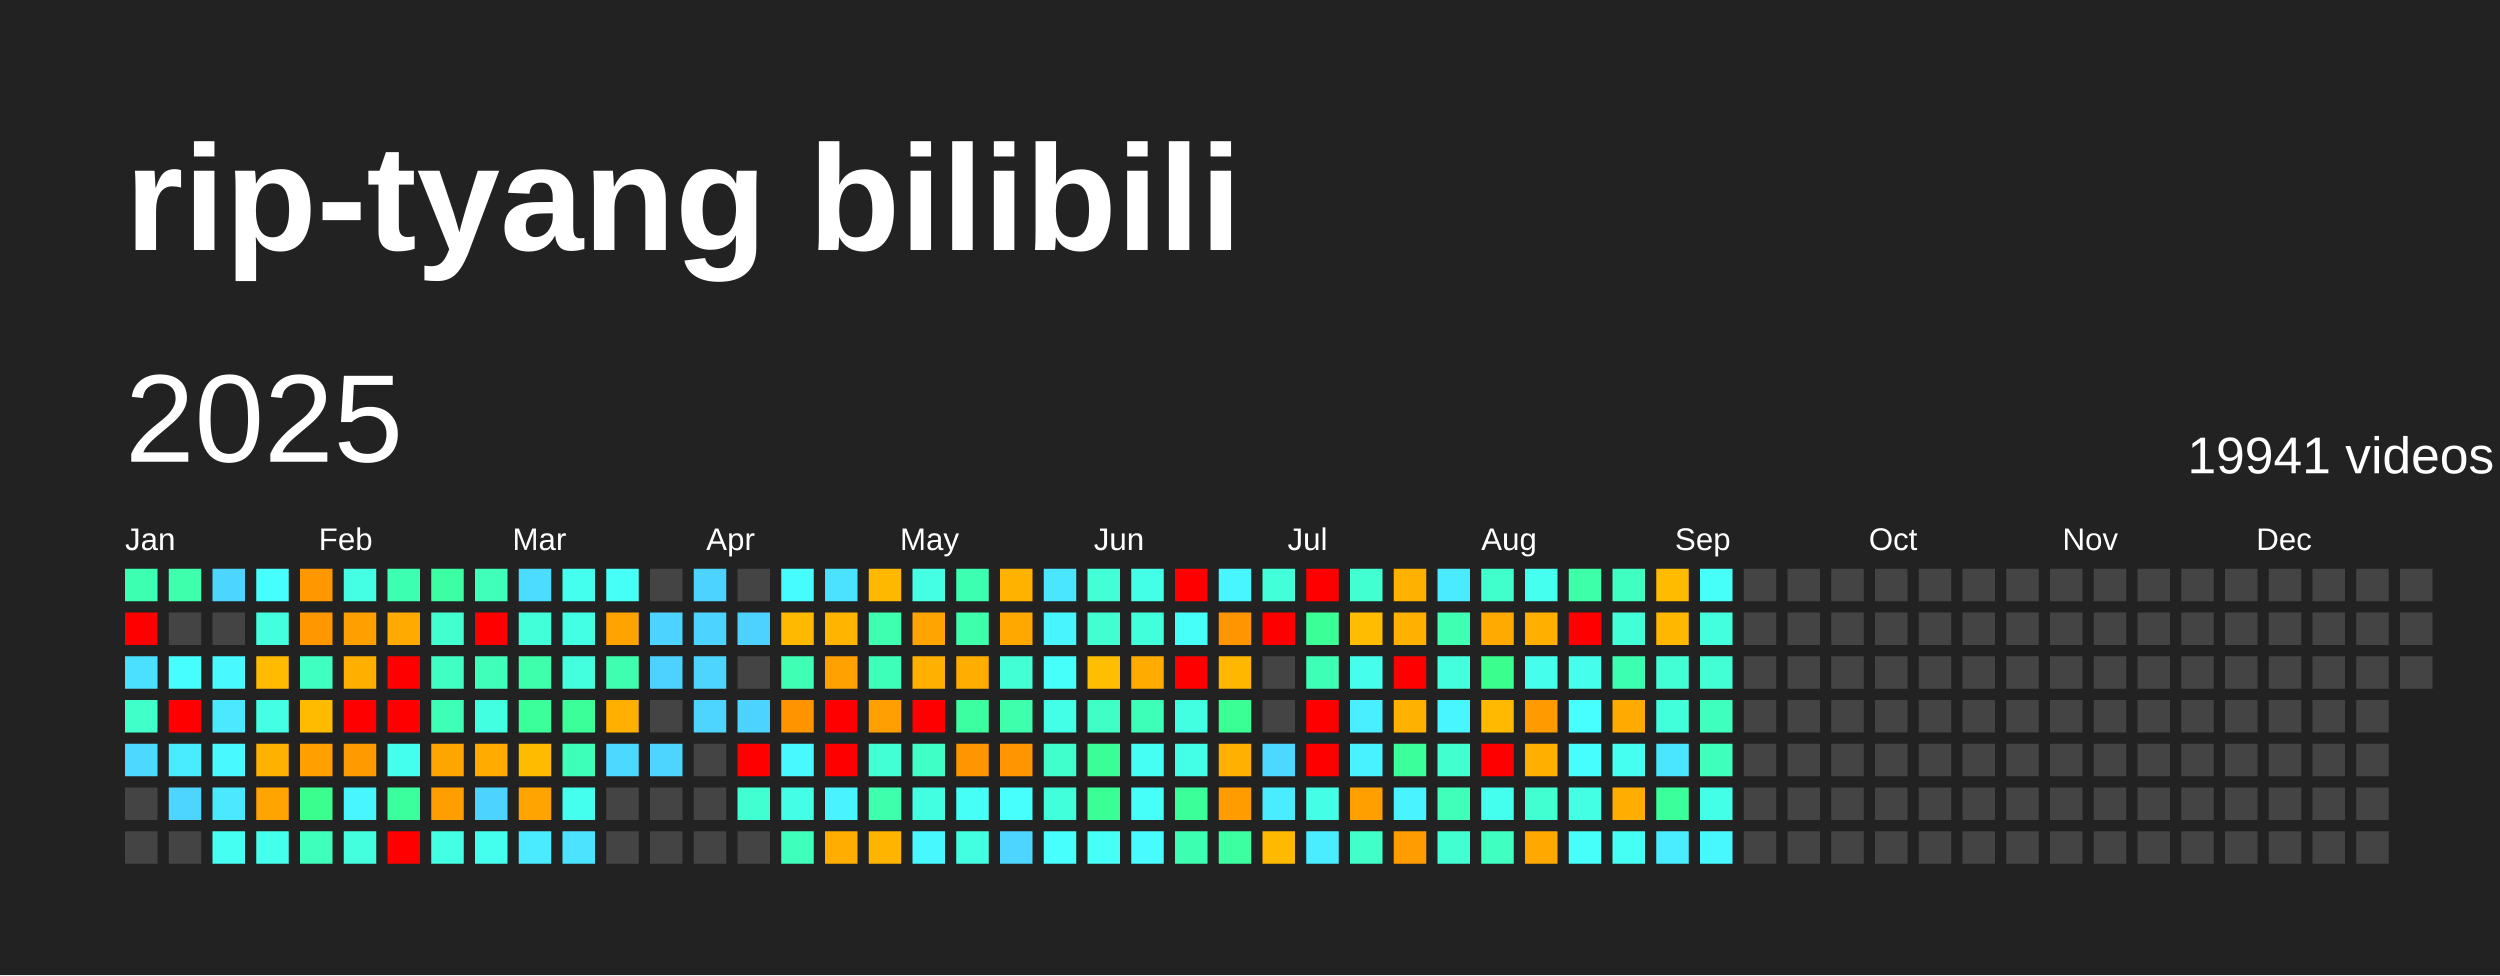
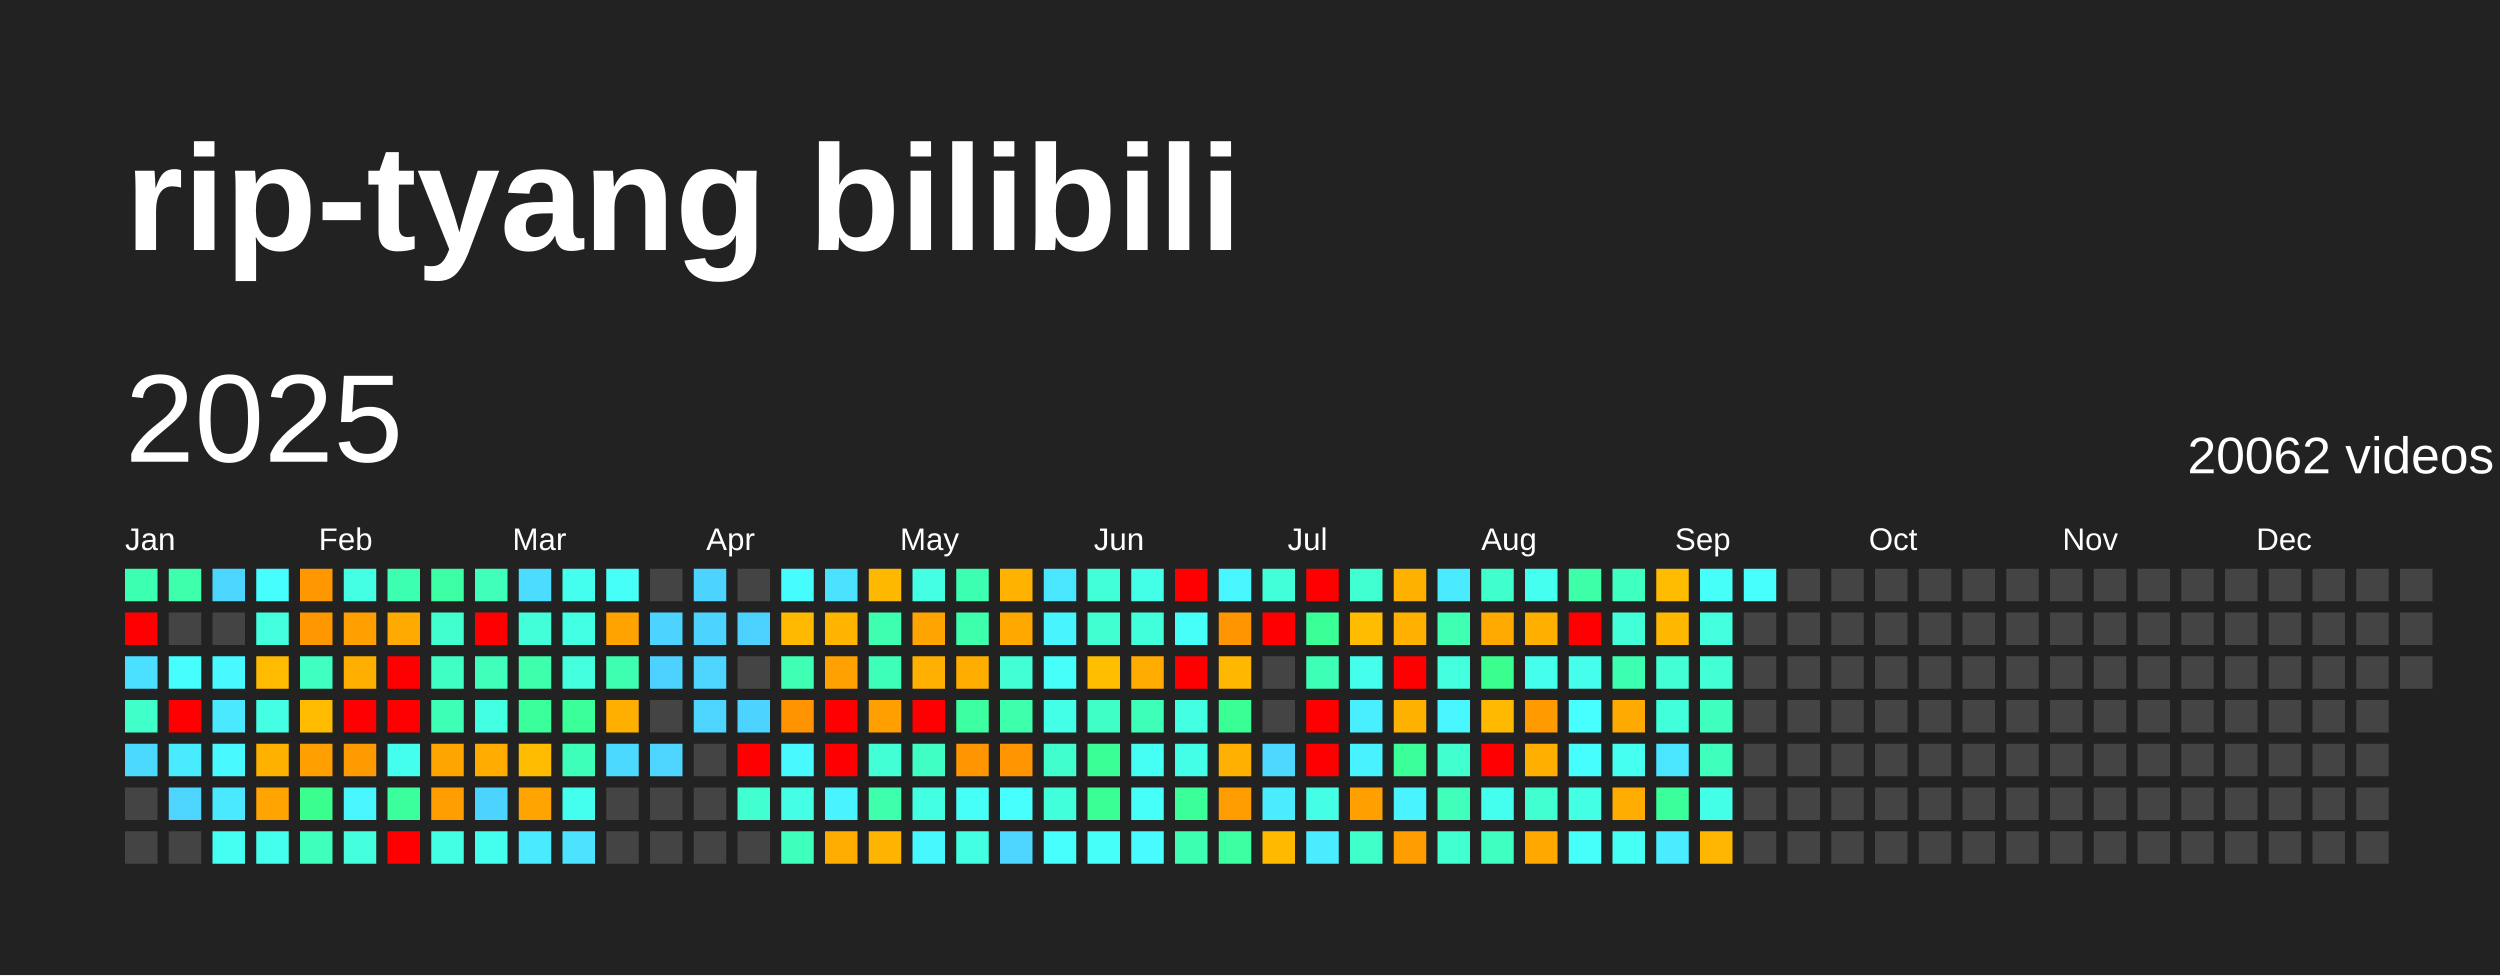
<svg xmlns="http://www.w3.org/2000/svg" baseProfile="full" height="78mm" version="1.1" viewBox="0,0,200,78" width="200mm">
  <defs />
  <rect fill="#222222" height="78" width="200" x="0" y="0" />
  <text fill="#FFFFFF" style="font-size:12px; font-family:Arial; font-weight:bold;" x="10" y="20">rip-tyang bilibili</text>
  <text dominant-baseline="hanging" fill="#FFFFFF" style="font-size:10.0px; font-family:Arial;" x="10" y="30">2025</text>
-   <text dominant-baseline="hanging" fill="#FFFFFF" style="font-size:4.125px; font-family:Arial;" x="175" y="35">19941 videos</text>
+   <text dominant-baseline="hanging" fill="#FFFFFF" style="font-size:4.125px; font-family:Arial;" x="175" y="35">20062 videos</text>
  <text fill="#FFFFFF" style="font-size:2.5px; font-family:Arial" x="10.0" y="44">Jan</text>
  <text fill="#FFFFFF" style="font-size:2.5px; font-family:Arial" x="25.5" y="44">Feb</text>
  <text fill="#FFFFFF" style="font-size:2.5px; font-family:Arial" x="41.0" y="44">Mar</text>
  <text fill="#FFFFFF" style="font-size:2.5px; font-family:Arial" x="56.5" y="44">Apr</text>
  <text fill="#FFFFFF" style="font-size:2.5px; font-family:Arial" x="72.0" y="44">May</text>
  <text fill="#FFFFFF" style="font-size:2.5px; font-family:Arial" x="87.5" y="44">Jun</text>
  <text fill="#FFFFFF" style="font-size:2.5px; font-family:Arial" x="103.0" y="44">Jul</text>
  <text fill="#FFFFFF" style="font-size:2.5px; font-family:Arial" x="118.5" y="44">Aug</text>
  <text fill="#FFFFFF" style="font-size:2.5px; font-family:Arial" x="134.0" y="44">Sep</text>
  <text fill="#FFFFFF" style="font-size:2.5px; font-family:Arial" x="149.5" y="44">Oct</text>
  <text fill="#FFFFFF" style="font-size:2.5px; font-family:Arial" x="165.0" y="44">Nov</text>
  <text fill="#FFFFFF" style="font-size:2.5px; font-family:Arial" x="180.5" y="44">Dec</text>
  <rect fill="#3dffb1" height="2.6" width="2.6" x="10.0" y="45.5" />
  <rect fill="red" height="2.6" width="2.6" x="10.0" y="49.0" />
  <rect fill="#4be0ff" height="2.6" width="2.6" x="10.0" y="52.5" />
  <rect fill="#40ffc8" height="2.6" width="2.6" x="10.0" y="56.0" />
  <rect fill="#4cd9ff" height="2.6" width="2.6" x="10.0" y="59.5" />
  <rect fill="#444444" height="2.6" width="2.6" x="10.0" y="63.0" />
  <rect fill="#444444" height="2.6" width="2.6" x="10.0" y="66.5" />
  <rect fill="#3dffac" height="2.6" width="2.6" x="13.5" y="45.5" />
  <rect fill="#444444" height="2.6" width="2.6" x="13.5" y="49.0" />
  <rect fill="#47feff" height="2.6" width="2.6" x="13.5" y="52.5" />
  <rect fill="red" height="2.6" width="2.6" x="13.5" y="56.0" />
  <rect fill="#49ecff" height="2.6" width="2.6" x="13.5" y="59.5" />
  <rect fill="#4dd5ff" height="2.6" width="2.6" x="13.5" y="63.0" />
  <rect fill="#444444" height="2.6" width="2.6" x="13.5" y="66.5" />
  <rect fill="#4cd6ff" height="2.6" width="2.6" x="17.0" y="45.5" />
  <rect fill="#444444" height="2.6" width="2.6" x="17.0" y="49.0" />
  <rect fill="#48f9ff" height="2.6" width="2.6" x="17.0" y="52.5" />
  <rect fill="#4ae9ff" height="2.6" width="2.6" x="17.0" y="56.0" />
  <rect fill="#48f9ff" height="2.6" width="2.6" x="17.0" y="59.5" />
  <rect fill="#4ae9ff" height="2.6" width="2.6" x="17.0" y="63.0" />
  <rect fill="#45fff2" height="2.6" width="2.6" x="17.0" y="66.5" />
  <rect fill="#47feff" height="2.6" width="2.6" x="20.5" y="45.5" />
  <rect fill="#43ffdd" height="2.6" width="2.6" x="20.5" y="49.0" />
  <rect fill="#ffbb00" height="2.6" width="2.6" x="20.5" y="52.5" />
  <rect fill="#44ffe4" height="2.6" width="2.6" x="20.5" y="56.0" />
  <rect fill="#ffb100" height="2.6" width="2.6" x="20.5" y="59.5" />
  <rect fill="#ffa400" height="2.6" width="2.6" x="20.5" y="63.0" />
  <rect fill="#44ffeb" height="2.6" width="2.6" x="20.5" y="66.5" />
  <rect fill="#ff9700" height="2.6" width="2.6" x="24.0" y="45.5" />
  <rect fill="#ff9700" height="2.6" width="2.6" x="24.0" y="49.0" />
  <rect fill="#3fffc1" height="2.6" width="2.6" x="24.0" y="52.5" />
  <rect fill="#ffbb00" height="2.6" width="2.6" x="24.0" y="56.0" />
  <rect fill="#ff9f00" height="2.6" width="2.6" x="24.0" y="59.5" />
  <rect fill="#3aff8f" height="2.6" width="2.6" x="24.0" y="63.0" />
  <rect fill="#3fffbc" height="2.6" width="2.6" x="24.0" y="66.5" />
  <rect fill="#44ffe4" height="2.6" width="2.6" x="27.5" y="45.5" />
  <rect fill="#ffa000" height="2.6" width="2.6" x="27.5" y="49.0" />
  <rect fill="#ffaf00" height="2.6" width="2.6" x="27.5" y="52.5" />
  <rect fill="red" height="2.6" width="2.6" x="27.5" y="56.0" />
  <rect fill="#ff9a00" height="2.6" width="2.6" x="27.5" y="59.5" />
  <rect fill="#48f6ff" height="2.6" width="2.6" x="27.5" y="63.0" />
  <rect fill="#43ffdd" height="2.6" width="2.6" x="27.5" y="66.5" />
  <rect fill="#3dffb1" height="2.6" width="2.6" x="31.0" y="45.5" />
  <rect fill="#ffaa00" height="2.6" width="2.6" x="31.0" y="49.0" />
  <rect fill="red" height="2.6" width="2.6" x="31.0" y="52.5" />
  <rect fill="red" height="2.6" width="2.6" x="31.0" y="56.0" />
  <rect fill="#45ffee" height="2.6" width="2.6" x="31.0" y="59.5" />
  <rect fill="#3bff9c" height="2.6" width="2.6" x="31.0" y="63.0" />
  <rect fill="red" height="2.6" width="2.6" x="31.0" y="66.5" />
  <rect fill="#3cffa3" height="2.6" width="2.6" x="34.5" y="45.5" />
  <rect fill="#41ffce" height="2.6" width="2.6" x="34.5" y="49.0" />
  <rect fill="#40ffc3" height="2.6" width="2.6" x="34.5" y="52.5" />
  <rect fill="#3effb6" height="2.6" width="2.6" x="34.5" y="56.0" />
  <rect fill="#ffa500" height="2.6" width="2.6" x="34.5" y="59.5" />
  <rect fill="#ff9e00" height="2.6" width="2.6" x="34.5" y="63.0" />
  <rect fill="#43ffe3" height="2.6" width="2.6" x="34.5" y="66.5" />
  <rect fill="#3fffbb" height="2.6" width="2.6" x="38.0" y="45.5" />
  <rect fill="red" height="2.6" width="2.6" x="38.0" y="49.0" />
  <rect fill="#3fffbb" height="2.6" width="2.6" x="38.0" y="52.5" />
  <rect fill="#43ffe1" height="2.6" width="2.6" x="38.0" y="56.0" />
  <rect fill="#ffab00" height="2.6" width="2.6" x="38.0" y="59.5" />
  <rect fill="#4dd3ff" height="2.6" width="2.6" x="38.0" y="63.0" />
  <rect fill="#45ffee" height="2.6" width="2.6" x="38.0" y="66.5" />
  <rect fill="#4cdcff" height="2.6" width="2.6" x="41.5" y="45.5" />
  <rect fill="#42ffd9" height="2.6" width="2.6" x="41.5" y="49.0" />
  <rect fill="#3dffac" height="2.6" width="2.6" x="41.5" y="52.5" />
  <rect fill="#3bff9b" height="2.6" width="2.6" x="41.5" y="56.0" />
  <rect fill="#ffbb00" height="2.6" width="2.6" x="41.5" y="59.5" />
  <rect fill="#ffa400" height="2.6" width="2.6" x="41.5" y="63.0" />
  <rect fill="#4aeaff" height="2.6" width="2.6" x="41.5" y="66.5" />
  <rect fill="#45ffee" height="2.6" width="2.6" x="45.0" y="45.5" />
  <rect fill="#43ffe3" height="2.6" width="2.6" x="45.0" y="49.0" />
  <rect fill="#43ffdd" height="2.6" width="2.6" x="45.0" y="52.5" />
  <rect fill="#3bff99" height="2.6" width="2.6" x="45.0" y="56.0" />
  <rect fill="#3effb9" height="2.6" width="2.6" x="45.0" y="59.5" />
  <rect fill="#45ffee" height="2.6" width="2.6" x="45.0" y="63.0" />
  <rect fill="#4be3ff" height="2.6" width="2.6" x="45.0" y="66.5" />
  <rect fill="#46fff6" height="2.6" width="2.6" x="48.5" y="45.5" />
  <rect fill="#ffa300" height="2.6" width="2.6" x="48.5" y="49.0" />
  <rect fill="#3dffaf" height="2.6" width="2.6" x="48.5" y="52.5" />
  <rect fill="#ffaf00" height="2.6" width="2.6" x="48.5" y="56.0" />
  <rect fill="#4cd9ff" height="2.6" width="2.6" x="48.5" y="59.5" />
  <rect fill="#444444" height="2.6" width="2.6" x="48.5" y="63.0" />
  <rect fill="#444444" height="2.6" width="2.6" x="48.5" y="66.5" />
  <rect fill="#444444" height="2.6" width="2.6" x="52.0" y="45.5" />
  <rect fill="#4dd3ff" height="2.6" width="2.6" x="52.0" y="49.0" />
  <rect fill="#4dd2ff" height="2.6" width="2.6" x="52.0" y="52.5" />
  <rect fill="#444444" height="2.6" width="2.6" x="52.0" y="56.0" />
  <rect fill="#4dd5ff" height="2.6" width="2.6" x="52.0" y="59.5" />
  <rect fill="#444444" height="2.6" width="2.6" x="52.0" y="63.0" />
  <rect fill="#444444" height="2.6" width="2.6" x="52.0" y="66.5" />
  <rect fill="#4dd3ff" height="2.6" width="2.6" x="55.5" y="45.5" />
  <rect fill="#4dd3ff" height="2.6" width="2.6" x="55.5" y="49.0" />
  <rect fill="#4dd5ff" height="2.6" width="2.6" x="55.5" y="52.5" />
  <rect fill="#4dd5ff" height="2.6" width="2.6" x="55.5" y="56.0" />
  <rect fill="#444444" height="2.6" width="2.6" x="55.5" y="59.5" />
  <rect fill="#444444" height="2.6" width="2.6" x="55.5" y="63.0" />
  <rect fill="#444444" height="2.6" width="2.6" x="55.5" y="66.5" />
  <rect fill="#444444" height="2.6" width="2.6" x="59.0" y="45.5" />
  <rect fill="#4dd2ff" height="2.6" width="2.6" x="59.0" y="49.0" />
  <rect fill="#444444" height="2.6" width="2.6" x="59.0" y="52.5" />
  <rect fill="#4dd3ff" height="2.6" width="2.6" x="59.0" y="56.0" />
  <rect fill="red" height="2.6" width="2.6" x="59.0" y="59.5" />
  <rect fill="#41ffd0" height="2.6" width="2.6" x="59.0" y="63.0" />
  <rect fill="#444444" height="2.6" width="2.6" x="59.0" y="66.5" />
  <rect fill="#47fcff" height="2.6" width="2.6" x="62.5" y="45.5" />
  <rect fill="#ffb900" height="2.6" width="2.6" x="62.5" y="49.0" />
  <rect fill="#3effb4" height="2.6" width="2.6" x="62.5" y="52.5" />
  <rect fill="#ff9400" height="2.6" width="2.6" x="62.5" y="56.0" />
  <rect fill="#48f9ff" height="2.6" width="2.6" x="62.5" y="59.5" />
  <rect fill="#44ffe6" height="2.6" width="2.6" x="62.5" y="63.0" />
  <rect fill="#3fffbc" height="2.6" width="2.6" x="62.5" y="66.5" />
  <rect fill="#4be2ff" height="2.6" width="2.6" x="66.0" y="45.5" />
  <rect fill="#ffb400" height="2.6" width="2.6" x="66.0" y="49.0" />
  <rect fill="#ffa100" height="2.6" width="2.6" x="66.0" y="52.5" />
  <rect fill="red" height="2.6" width="2.6" x="66.0" y="56.0" />
  <rect fill="red" height="2.6" width="2.6" x="66.0" y="59.5" />
  <rect fill="#49f3ff" height="2.6" width="2.6" x="66.0" y="63.0" />
  <rect fill="#ffad00" height="2.6" width="2.6" x="66.0" y="66.5" />
  <rect fill="#ffb800" height="2.6" width="2.6" x="69.5" y="45.5" />
  <rect fill="#3dffaf" height="2.6" width="2.6" x="69.5" y="49.0" />
  <rect fill="#3effb9" height="2.6" width="2.6" x="69.5" y="52.5" />
  <rect fill="#ffa000" height="2.6" width="2.6" x="69.5" y="56.0" />
  <rect fill="#42ffd5" height="2.6" width="2.6" x="69.5" y="59.5" />
  <rect fill="#3dffac" height="2.6" width="2.6" x="69.5" y="63.0" />
  <rect fill="#ffb500" height="2.6" width="2.6" x="69.5" y="66.5" />
  <rect fill="#44ffe4" height="2.6" width="2.6" x="73.0" y="45.5" />
  <rect fill="#ffa400" height="2.6" width="2.6" x="73.0" y="49.0" />
  <rect fill="#ffb000" height="2.6" width="2.6" x="73.0" y="52.5" />
  <rect fill="red" height="2.6" width="2.6" x="73.0" y="56.0" />
  <rect fill="#40ffc5" height="2.6" width="2.6" x="73.0" y="59.5" />
  <rect fill="#43ffe1" height="2.6" width="2.6" x="73.0" y="63.0" />
  <rect fill="#48f8ff" height="2.6" width="2.6" x="73.0" y="66.5" />
  <rect fill="#3dffb1" height="2.6" width="2.6" x="76.5" y="45.5" />
  <rect fill="#3dffac" height="2.6" width="2.6" x="76.5" y="49.0" />
  <rect fill="#ffae00" height="2.6" width="2.6" x="76.5" y="52.5" />
  <rect fill="#3bffa0" height="2.6" width="2.6" x="76.5" y="56.0" />
  <rect fill="#ff9500" height="2.6" width="2.6" x="76.5" y="59.5" />
  <rect fill="#46fff7" height="2.6" width="2.6" x="76.5" y="63.0" />
  <rect fill="#43ffe1" height="2.6" width="2.6" x="76.5" y="66.5" />
  <rect fill="#ffb200" height="2.6" width="2.6" x="80.0" y="45.5" />
  <rect fill="#ffa900" height="2.6" width="2.6" x="80.0" y="49.0" />
  <rect fill="#42ffd5" height="2.6" width="2.6" x="80.0" y="52.5" />
  <rect fill="#3dffac" height="2.6" width="2.6" x="80.0" y="56.0" />
  <rect fill="#ff9500" height="2.6" width="2.6" x="80.0" y="59.5" />
  <rect fill="#47fffc" height="2.6" width="2.6" x="80.0" y="63.0" />
  <rect fill="#4dd5ff" height="2.6" width="2.6" x="80.0" y="66.5" />
  <rect fill="#4ae5ff" height="2.6" width="2.6" x="83.5" y="45.5" />
  <rect fill="#48f5ff" height="2.6" width="2.6" x="83.5" y="49.0" />
  <rect fill="#46fffa" height="2.6" width="2.6" x="83.5" y="52.5" />
  <rect fill="#44ffe8" height="2.6" width="2.6" x="83.5" y="56.0" />
  <rect fill="#41ffcd" height="2.6" width="2.6" x="83.5" y="59.5" />
  <rect fill="#42ffdb" height="2.6" width="2.6" x="83.5" y="63.0" />
  <rect fill="#47fffc" height="2.6" width="2.6" x="83.5" y="66.5" />
  <rect fill="#42ffd8" height="2.6" width="2.6" x="87.0" y="45.5" />
  <rect fill="#41ffd1" height="2.6" width="2.6" x="87.0" y="49.0" />
  <rect fill="#ffbe00" height="2.6" width="2.6" x="87.0" y="52.5" />
  <rect fill="#40ffc6" height="2.6" width="2.6" x="87.0" y="56.0" />
  <rect fill="#3aff96" height="2.6" width="2.6" x="87.0" y="59.5" />
  <rect fill="#3aff94" height="2.6" width="2.6" x="87.0" y="63.0" />
  <rect fill="#46fff7" height="2.6" width="2.6" x="87.0" y="66.5" />
  <rect fill="#44ffe8" height="2.6" width="2.6" x="90.5" y="45.5" />
  <rect fill="#42ffdb" height="2.6" width="2.6" x="90.5" y="49.0" />
  <rect fill="#ffab00" height="2.6" width="2.6" x="90.5" y="52.5" />
  <rect fill="#3effb7" height="2.6" width="2.6" x="90.5" y="56.0" />
  <rect fill="#46fff4" height="2.6" width="2.6" x="90.5" y="59.5" />
  <rect fill="#46fff9" height="2.6" width="2.6" x="90.5" y="63.0" />
  <rect fill="#48fbff" height="2.6" width="2.6" x="90.5" y="66.5" />
  <rect fill="red" height="2.6" width="2.6" x="94.0" y="45.5" />
  <rect fill="#46fff9" height="2.6" width="2.6" x="94.0" y="49.0" />
  <rect fill="red" height="2.6" width="2.6" x="94.0" y="52.5" />
  <rect fill="#43ffe1" height="2.6" width="2.6" x="94.0" y="56.0" />
  <rect fill="#44ffe8" height="2.6" width="2.6" x="94.0" y="59.5" />
  <rect fill="#3bff99" height="2.6" width="2.6" x="94.0" y="63.0" />
  <rect fill="#3dffb1" height="2.6" width="2.6" x="94.0" y="66.5" />
  <rect fill="#48f6ff" height="2.6" width="2.6" x="97.5" y="45.5" />
  <rect fill="#ff9500" height="2.6" width="2.6" x="97.5" y="49.0" />
  <rect fill="#ffb700" height="2.6" width="2.6" x="97.5" y="52.5" />
  <rect fill="#3aff94" height="2.6" width="2.6" x="97.5" y="56.0" />
  <rect fill="#ffb000" height="2.6" width="2.6" x="97.5" y="59.5" />
  <rect fill="#ff9c00" height="2.6" width="2.6" x="97.5" y="63.0" />
  <rect fill="#3cffa2" height="2.6" width="2.6" x="97.5" y="66.5" />
  <rect fill="#42ffd9" height="2.6" width="2.6" x="101.0" y="45.5" />
  <rect fill="red" height="2.6" width="2.6" x="101.0" y="49.0" />
  <rect fill="#444444" height="2.6" width="2.6" x="101.0" y="52.5" />
  <rect fill="#444444" height="2.6" width="2.6" x="101.0" y="56.0" />
  <rect fill="#4cd8ff" height="2.6" width="2.6" x="101.0" y="59.5" />
  <rect fill="#49edff" height="2.6" width="2.6" x="101.0" y="63.0" />
  <rect fill="#ffba00" height="2.6" width="2.6" x="101.0" y="66.5" />
  <rect fill="red" height="2.6" width="2.6" x="104.5" y="45.5" />
  <rect fill="#3bff97" height="2.6" width="2.6" x="104.5" y="49.0" />
  <rect fill="#3effb6" height="2.6" width="2.6" x="104.5" y="52.5" />
  <rect fill="red" height="2.6" width="2.6" x="104.5" y="56.0" />
  <rect fill="red" height="2.6" width="2.6" x="104.5" y="59.5" />
  <rect fill="#44ffe6" height="2.6" width="2.6" x="104.5" y="63.0" />
  <rect fill="#49edff" height="2.6" width="2.6" x="104.5" y="66.5" />
  <rect fill="#41ffd0" height="2.6" width="2.6" x="108.0" y="45.5" />
  <rect fill="#ffbc00" height="2.6" width="2.6" x="108.0" y="49.0" />
  <rect fill="#45ffec" height="2.6" width="2.6" x="108.0" y="52.5" />
  <rect fill="#49efff" height="2.6" width="2.6" x="108.0" y="56.0" />
  <rect fill="#49f2ff" height="2.6" width="2.6" x="108.0" y="59.5" />
  <rect fill="#ffa000" height="2.6" width="2.6" x="108.0" y="63.0" />
  <rect fill="#40ffc8" height="2.6" width="2.6" x="108.0" y="66.5" />
  <rect fill="#ffb100" height="2.6" width="2.6" x="111.5" y="45.5" />
  <rect fill="#ffb000" height="2.6" width="2.6" x="111.5" y="49.0" />
  <rect fill="red" height="2.6" width="2.6" x="111.5" y="52.5" />
  <rect fill="#ffb100" height="2.6" width="2.6" x="111.5" y="56.0" />
  <rect fill="#3bff99" height="2.6" width="2.6" x="111.5" y="59.5" />
  <rect fill="#49f3ff" height="2.6" width="2.6" x="111.5" y="63.0" />
  <rect fill="#ff9c00" height="2.6" width="2.6" x="111.5" y="66.5" />
  <rect fill="#4aeaff" height="2.6" width="2.6" x="115.0" y="45.5" />
  <rect fill="#3effb2" height="2.6" width="2.6" x="115.0" y="49.0" />
  <rect fill="#43ffde" height="2.6" width="2.6" x="115.0" y="52.5" />
  <rect fill="#48f6ff" height="2.6" width="2.6" x="115.0" y="56.0" />
  <rect fill="#41ffce" height="2.6" width="2.6" x="115.0" y="59.5" />
  <rect fill="#3fffbb" height="2.6" width="2.6" x="115.0" y="63.0" />
  <rect fill="#41ffd0" height="2.6" width="2.6" x="115.0" y="66.5" />
  <rect fill="#41ffcd" height="2.6" width="2.6" x="118.5" y="45.5" />
  <rect fill="#ffaa00" height="2.6" width="2.6" x="118.5" y="49.0" />
  <rect fill="#3aff8f" height="2.6" width="2.6" x="118.5" y="52.5" />
  <rect fill="#ffb900" height="2.6" width="2.6" x="118.5" y="56.0" />
  <rect fill="red" height="2.6" width="2.6" x="118.5" y="59.5" />
  <rect fill="#45ffee" height="2.6" width="2.6" x="118.5" y="63.0" />
  <rect fill="#3fffc1" height="2.6" width="2.6" x="118.5" y="66.5" />
  <rect fill="#45ffef" height="2.6" width="2.6" x="122.0" y="45.5" />
  <rect fill="#ffaf00" height="2.6" width="2.6" x="122.0" y="49.0" />
  <rect fill="#45ffec" height="2.6" width="2.6" x="122.0" y="52.5" />
  <rect fill="#ff9a00" height="2.6" width="2.6" x="122.0" y="56.0" />
  <rect fill="#ffaf00" height="2.6" width="2.6" x="122.0" y="59.5" />
  <rect fill="#41ffd1" height="2.6" width="2.6" x="122.0" y="63.0" />
  <rect fill="#ffa800" height="2.6" width="2.6" x="122.0" y="66.5" />
  <rect fill="#3cffa7" height="2.6" width="2.6" x="125.5" y="45.5" />
  <rect fill="red" height="2.6" width="2.6" x="125.5" y="49.0" />
  <rect fill="#45ffec" height="2.6" width="2.6" x="125.5" y="52.5" />
  <rect fill="#47ffff" height="2.6" width="2.6" x="125.5" y="56.0" />
  <rect fill="#47feff" height="2.6" width="2.6" x="125.5" y="59.5" />
  <rect fill="#43ffe3" height="2.6" width="2.6" x="125.5" y="63.0" />
  <rect fill="#46fffa" height="2.6" width="2.6" x="125.5" y="66.5" />
  <rect fill="#3fffc1" height="2.6" width="2.6" x="129.0" y="45.5" />
  <rect fill="#42ffd8" height="2.6" width="2.6" x="129.0" y="49.0" />
  <rect fill="#3dffb1" height="2.6" width="2.6" x="129.0" y="52.5" />
  <rect fill="#ffaa00" height="2.6" width="2.6" x="129.0" y="56.0" />
  <rect fill="#45fff1" height="2.6" width="2.6" x="129.0" y="59.5" />
  <rect fill="#ffad00" height="2.6" width="2.6" x="129.0" y="63.0" />
  <rect fill="#46fff4" height="2.6" width="2.6" x="129.0" y="66.5" />
  <rect fill="#ffbb00" height="2.6" width="2.6" x="132.5" y="45.5" />
  <rect fill="#ffb700" height="2.6" width="2.6" x="132.5" y="49.0" />
  <rect fill="#42ffd5" height="2.6" width="2.6" x="132.5" y="52.5" />
  <rect fill="#42ffdb" height="2.6" width="2.6" x="132.5" y="56.0" />
  <rect fill="#4ae5ff" height="2.6" width="2.6" x="132.5" y="59.5" />
  <rect fill="#3bff9b" height="2.6" width="2.6" x="132.5" y="63.0" />
  <rect fill="#49edff" height="2.6" width="2.6" x="132.5" y="66.5" />
  <rect fill="#46fff9" height="2.6" width="2.6" x="136.0" y="45.5" />
  <rect fill="#43ffdd" height="2.6" width="2.6" x="136.0" y="49.0" />
  <rect fill="#42ffd5" height="2.6" width="2.6" x="136.0" y="52.5" />
  <rect fill="#3fffbe" height="2.6" width="2.6" x="136.0" y="56.0" />
  <rect fill="#3fffbc" height="2.6" width="2.6" x="136.0" y="59.5" />
  <rect fill="#44ffe8" height="2.6" width="2.6" x="136.0" y="63.0" />
-   <rect fill="#48f8ff" height="2.6" width="2.6" x="136.0" y="66.5" />
-   <rect fill="#444444" height="2.6" width="2.6" x="139.5" y="45.5" />
+   <rect fill="#ffb600" height="2.6" width="2.6" x="136.0" y="66.5" />
+   <rect fill="#47fffc" height="2.6" width="2.6" x="139.5" y="45.5" />
  <rect fill="#444444" height="2.6" width="2.6" x="139.5" y="49.0" />
  <rect fill="#444444" height="2.6" width="2.6" x="139.5" y="52.5" />
  <rect fill="#444444" height="2.6" width="2.6" x="139.5" y="56.0" />
  <rect fill="#444444" height="2.6" width="2.6" x="139.5" y="59.5" />
  <rect fill="#444444" height="2.6" width="2.6" x="139.5" y="63.0" />
  <rect fill="#444444" height="2.6" width="2.6" x="139.5" y="66.5" />
  <rect fill="#444444" height="2.6" width="2.6" x="143.0" y="45.5" />
  <rect fill="#444444" height="2.6" width="2.6" x="143.0" y="49.0" />
  <rect fill="#444444" height="2.6" width="2.6" x="143.0" y="52.5" />
  <rect fill="#444444" height="2.6" width="2.6" x="143.0" y="56.0" />
  <rect fill="#444444" height="2.6" width="2.6" x="143.0" y="59.5" />
  <rect fill="#444444" height="2.6" width="2.6" x="143.0" y="63.0" />
  <rect fill="#444444" height="2.6" width="2.6" x="143.0" y="66.5" />
  <rect fill="#444444" height="2.6" width="2.6" x="146.5" y="45.5" />
  <rect fill="#444444" height="2.6" width="2.6" x="146.5" y="49.0" />
  <rect fill="#444444" height="2.6" width="2.6" x="146.5" y="52.5" />
  <rect fill="#444444" height="2.6" width="2.6" x="146.5" y="56.0" />
  <rect fill="#444444" height="2.6" width="2.6" x="146.5" y="59.5" />
  <rect fill="#444444" height="2.6" width="2.6" x="146.5" y="63.0" />
  <rect fill="#444444" height="2.6" width="2.6" x="146.5" y="66.5" />
  <rect fill="#444444" height="2.6" width="2.6" x="150.0" y="45.5" />
  <rect fill="#444444" height="2.6" width="2.6" x="150.0" y="49.0" />
  <rect fill="#444444" height="2.6" width="2.6" x="150.0" y="52.5" />
  <rect fill="#444444" height="2.6" width="2.6" x="150.0" y="56.0" />
  <rect fill="#444444" height="2.6" width="2.6" x="150.0" y="59.5" />
  <rect fill="#444444" height="2.6" width="2.6" x="150.0" y="63.0" />
  <rect fill="#444444" height="2.6" width="2.6" x="150.0" y="66.5" />
  <rect fill="#444444" height="2.6" width="2.6" x="153.5" y="45.5" />
  <rect fill="#444444" height="2.6" width="2.6" x="153.5" y="49.0" />
  <rect fill="#444444" height="2.6" width="2.6" x="153.5" y="52.5" />
  <rect fill="#444444" height="2.6" width="2.6" x="153.5" y="56.0" />
  <rect fill="#444444" height="2.6" width="2.6" x="153.5" y="59.5" />
  <rect fill="#444444" height="2.6" width="2.6" x="153.5" y="63.0" />
  <rect fill="#444444" height="2.6" width="2.6" x="153.5" y="66.5" />
  <rect fill="#444444" height="2.6" width="2.6" x="157.0" y="45.5" />
  <rect fill="#444444" height="2.6" width="2.6" x="157.0" y="49.0" />
  <rect fill="#444444" height="2.6" width="2.6" x="157.0" y="52.5" />
  <rect fill="#444444" height="2.6" width="2.6" x="157.0" y="56.0" />
  <rect fill="#444444" height="2.6" width="2.6" x="157.0" y="59.5" />
  <rect fill="#444444" height="2.6" width="2.6" x="157.0" y="63.0" />
  <rect fill="#444444" height="2.6" width="2.6" x="157.0" y="66.5" />
  <rect fill="#444444" height="2.6" width="2.6" x="160.5" y="45.5" />
  <rect fill="#444444" height="2.6" width="2.6" x="160.5" y="49.0" />
  <rect fill="#444444" height="2.6" width="2.6" x="160.5" y="52.5" />
  <rect fill="#444444" height="2.6" width="2.6" x="160.5" y="56.0" />
  <rect fill="#444444" height="2.6" width="2.6" x="160.5" y="59.5" />
  <rect fill="#444444" height="2.6" width="2.6" x="160.5" y="63.0" />
  <rect fill="#444444" height="2.6" width="2.6" x="160.5" y="66.5" />
  <rect fill="#444444" height="2.6" width="2.6" x="164.0" y="45.5" />
  <rect fill="#444444" height="2.6" width="2.6" x="164.0" y="49.0" />
  <rect fill="#444444" height="2.6" width="2.6" x="164.0" y="52.5" />
  <rect fill="#444444" height="2.6" width="2.6" x="164.0" y="56.0" />
  <rect fill="#444444" height="2.6" width="2.6" x="164.0" y="59.5" />
  <rect fill="#444444" height="2.6" width="2.6" x="164.0" y="63.0" />
  <rect fill="#444444" height="2.6" width="2.6" x="164.0" y="66.5" />
  <rect fill="#444444" height="2.6" width="2.6" x="167.5" y="45.5" />
  <rect fill="#444444" height="2.6" width="2.6" x="167.5" y="49.0" />
  <rect fill="#444444" height="2.6" width="2.6" x="167.5" y="52.5" />
  <rect fill="#444444" height="2.6" width="2.6" x="167.5" y="56.0" />
  <rect fill="#444444" height="2.6" width="2.6" x="167.5" y="59.5" />
  <rect fill="#444444" height="2.6" width="2.6" x="167.5" y="63.0" />
  <rect fill="#444444" height="2.6" width="2.6" x="167.5" y="66.5" />
  <rect fill="#444444" height="2.6" width="2.6" x="171.0" y="45.5" />
  <rect fill="#444444" height="2.6" width="2.6" x="171.0" y="49.0" />
  <rect fill="#444444" height="2.6" width="2.6" x="171.0" y="52.5" />
  <rect fill="#444444" height="2.6" width="2.6" x="171.0" y="56.0" />
  <rect fill="#444444" height="2.6" width="2.6" x="171.0" y="59.5" />
  <rect fill="#444444" height="2.6" width="2.6" x="171.0" y="63.0" />
  <rect fill="#444444" height="2.6" width="2.6" x="171.0" y="66.5" />
  <rect fill="#444444" height="2.6" width="2.6" x="174.5" y="45.5" />
  <rect fill="#444444" height="2.6" width="2.6" x="174.5" y="49.0" />
  <rect fill="#444444" height="2.6" width="2.6" x="174.5" y="52.5" />
  <rect fill="#444444" height="2.6" width="2.6" x="174.5" y="56.0" />
  <rect fill="#444444" height="2.6" width="2.6" x="174.5" y="59.5" />
  <rect fill="#444444" height="2.6" width="2.6" x="174.5" y="63.0" />
  <rect fill="#444444" height="2.6" width="2.6" x="174.5" y="66.5" />
  <rect fill="#444444" height="2.6" width="2.6" x="178.0" y="45.5" />
  <rect fill="#444444" height="2.6" width="2.6" x="178.0" y="49.0" />
  <rect fill="#444444" height="2.6" width="2.6" x="178.0" y="52.5" />
  <rect fill="#444444" height="2.6" width="2.6" x="178.0" y="56.0" />
  <rect fill="#444444" height="2.6" width="2.6" x="178.0" y="59.5" />
  <rect fill="#444444" height="2.6" width="2.6" x="178.0" y="63.0" />
  <rect fill="#444444" height="2.6" width="2.6" x="178.0" y="66.5" />
  <rect fill="#444444" height="2.6" width="2.6" x="181.5" y="45.5" />
  <rect fill="#444444" height="2.6" width="2.6" x="181.5" y="49.0" />
  <rect fill="#444444" height="2.6" width="2.6" x="181.5" y="52.5" />
  <rect fill="#444444" height="2.6" width="2.6" x="181.5" y="56.0" />
  <rect fill="#444444" height="2.6" width="2.6" x="181.5" y="59.5" />
  <rect fill="#444444" height="2.6" width="2.6" x="181.5" y="63.0" />
  <rect fill="#444444" height="2.6" width="2.6" x="181.5" y="66.5" />
  <rect fill="#444444" height="2.6" width="2.6" x="185.0" y="45.5" />
  <rect fill="#444444" height="2.6" width="2.6" x="185.0" y="49.0" />
  <rect fill="#444444" height="2.6" width="2.6" x="185.0" y="52.5" />
  <rect fill="#444444" height="2.6" width="2.6" x="185.0" y="56.0" />
  <rect fill="#444444" height="2.6" width="2.6" x="185.0" y="59.5" />
  <rect fill="#444444" height="2.6" width="2.6" x="185.0" y="63.0" />
  <rect fill="#444444" height="2.6" width="2.6" x="185.0" y="66.5" />
  <rect fill="#444444" height="2.6" width="2.6" x="188.5" y="45.5" />
  <rect fill="#444444" height="2.6" width="2.6" x="188.5" y="49.0" />
  <rect fill="#444444" height="2.6" width="2.6" x="188.5" y="52.5" />
  <rect fill="#444444" height="2.6" width="2.6" x="188.5" y="56.0" />
  <rect fill="#444444" height="2.6" width="2.6" x="188.5" y="59.5" />
  <rect fill="#444444" height="2.6" width="2.6" x="188.5" y="63.0" />
  <rect fill="#444444" height="2.6" width="2.6" x="188.5" y="66.5" />
  <rect fill="#444444" height="2.6" width="2.6" x="192.0" y="45.5" />
  <rect fill="#444444" height="2.6" width="2.6" x="192.0" y="49.0" />
  <rect fill="#444444" height="2.6" width="2.6" x="192.0" y="52.5" />
</svg>
